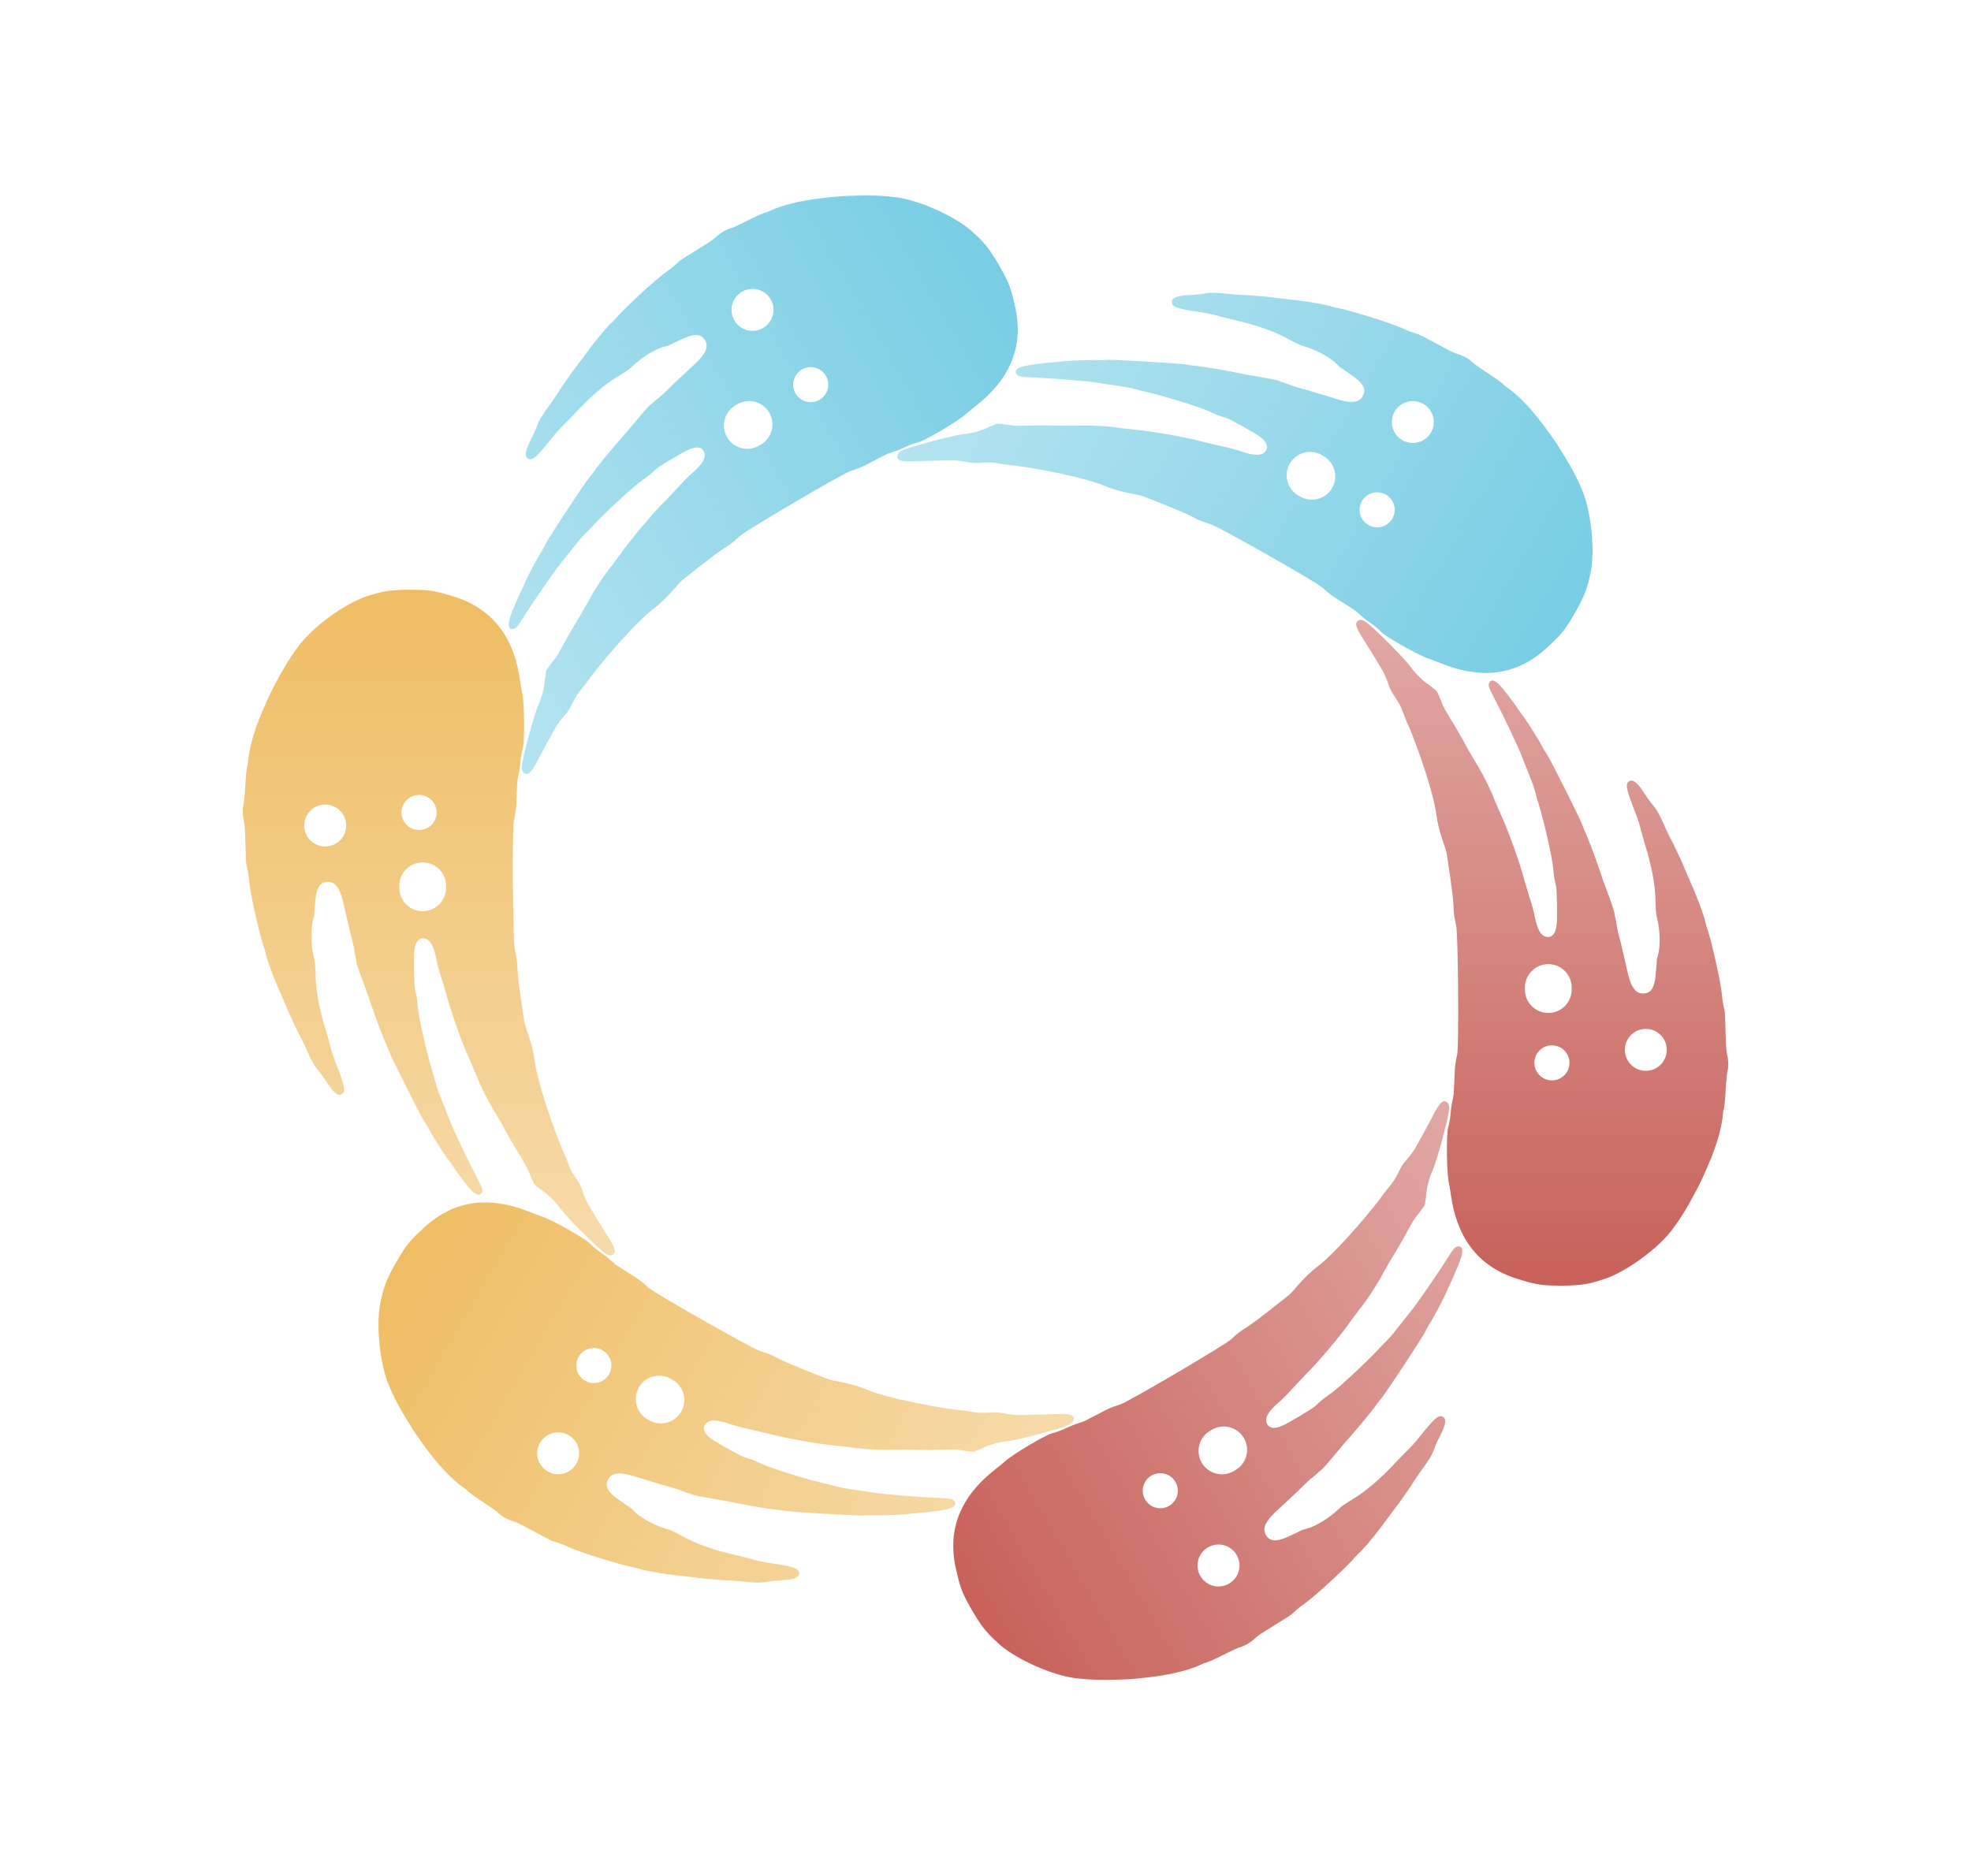
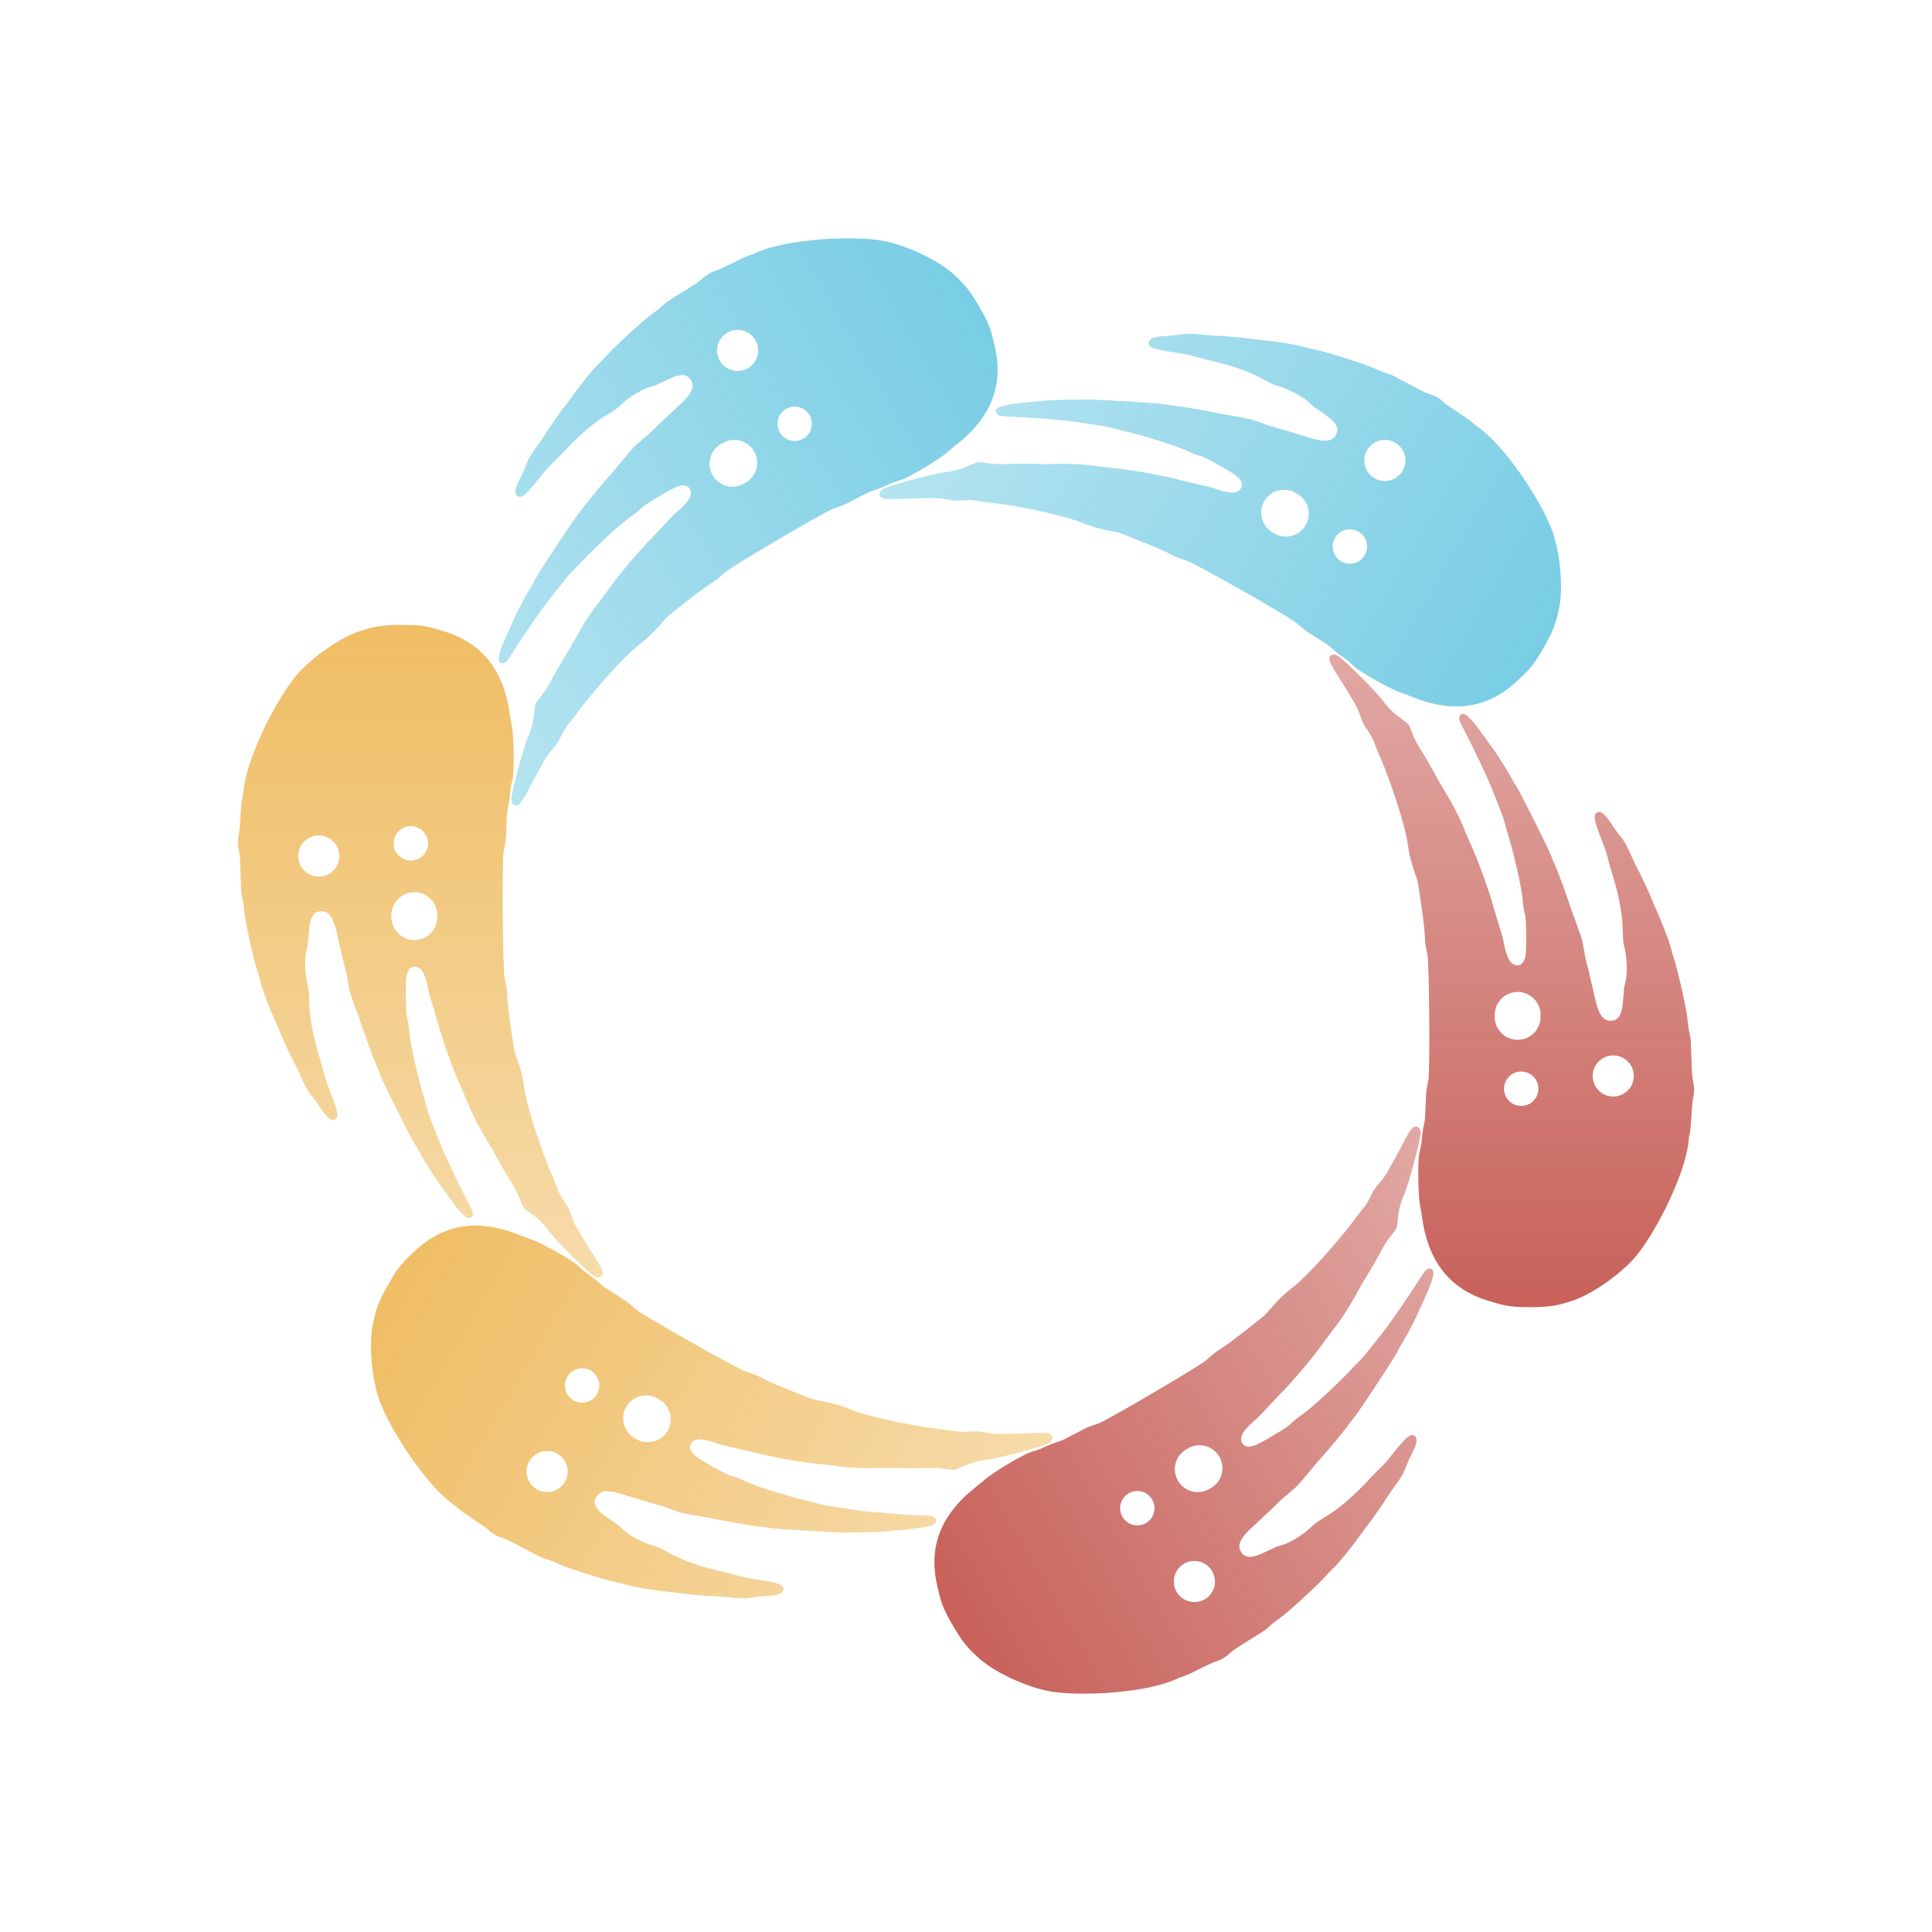
- <svg xmlns="http://www.w3.org/2000/svg" viewBox="0 0 4304 4096" preserveAspectRatio="xMidYMid meet">
+ <svg xmlns="http://www.w3.org/2000/svg" viewBox="0 -104 4304 4304" preserveAspectRatio="xMidYMid meet">
  <defs>
    <linearGradient id="grad-red" x1="0" y1="0" x2="0" y2="1">
      <stop offset="0" stop-color="#c8615a" />
      <stop offset="1" stop-color="#c8615a" stop-opacity="0.55" />
    </linearGradient>
    <linearGradient id="grad-gold" x1="0" y1="0" x2="0" y2="1">
      <stop offset="0" stop-color="#efbd64" />
      <stop offset="1" stop-color="#efbd64" stop-opacity="0.55" />
    </linearGradient>
    <linearGradient id="grad-teal" x1="0" y1="0" x2="0" y2="1">
      <stop offset="0" stop-color="#78cde4" />
      <stop offset="1" stop-color="#78cde4" stop-opacity="0.55" />
    </linearGradient>
    <g id="g" transform="translate(0 4096) scale(1 -1)">
      <path d="M2964 2739 c-6 -6 -2 -16 18 -47 11 -17 26 -42 39 -64 2 -4 7 -15 10 -24 6 -17 7 -18 17 -33 8 -13 10 -15 18 -37 4 -10 8 -20 9 -21 26 -62 56 -154 61 -193 3 -23 8 -42 16 -65 3 -8 6 -17 7 -23 2 -13 5 -31 6 -40 1 -5 2 -14 3 -21 1 -7 2 -17 3 -22 1 -7 2 -18 3 -31 1 -22 1 -21 6 -45 4 -20 6 -260 2 -280 -5 -23 -5 -26 -6 -53 -1 -17 -1 -31 -2 -36 -4 -19 -5 -25 -6 -36 -1 -12 -2 -21 -6 -36 -4 -19 -3 -98 2 -120 1 -5 3 -16 4 -24 14 -101 64 -163 155 -188 35 -11 49 -12 93 -12 38 1 53 3 89 15 47 16 117 67 147 108 21 28 36 54 58 96 28 58 45 104 51 144 1 10 2 19 2 19 2 3 4 22 5 42 1 18 2 27 3 38 4 17 4 27 0 45 -2 12 -2 17 -3 49 -1 26 -1 38 -2 44 -4 18 -5 24 -6 36 -2 25 -20 105 -30 138 -2 5 -6 18 -8 28 -6 20 -20 56 -30 78 -3 7 -9 21 -13 30 -3 9 -15 34 -25 55 -11 20 -22 45 -26 54 -8 17 -12 23 -23 36 -4 5 -11 15 -16 23 -14 21 -23 28 -31 24 -9 -5 -8 -15 10 -61 8 -20 12 -32 16 -49 2 -6 5 -19 8 -28 15 -48 23 -92 23 -125 1 -25 1 -26 4 -38 5 -21 7 -51 3 -73 -1 -4 -3 -12 -4 -16 0 -5 -1 -17 -2 -26 -2 -34 -10 -48 -28 -48 -18 0 -28 16 -36 56 -2 10 -8 33 -12 52 -5 18 -10 38 -10 44 -1 6 -3 14 -4 19 0 5 -3 14 -5 20 -2 6 -11 31 -20 55 -13 39 -23 67 -36 99 -2 4 -7 15 -10 24 -8 20 -65 133 -76 152 -5 7 -12 19 -16 27 -21 35 -32 52 -43 66 -6 9 -15 22 -20 28 -27 38 -41 49 -48 37 -3 -6 -1 -11 10 -32 15 -28 53 -107 62 -131 20 -50 25 -63 28 -74 2 -7 5 -20 8 -28 12 -40 30 -117 32 -144 1 -12 2 -20 6 -36 2 -10 3 -72 1 -85 -2 -19 -11 -28 -23 -25 -12 3 -19 16 -25 45 -1 8 -6 26 -11 41 -5 16 -10 34 -12 40 -8 32 -35 108 -52 144 -3 7 -9 21 -13 30 -8 22 -25 55 -37 75 -6 9 -13 23 -18 30 -4 8 -17 31 -29 52 -24 39 -28 46 -32 58 -7 17 -8 19 -11 23 -3 2 -9 7 -14 11 -13 8 -30 24 -42 41 -15 20 -84 89 -98 98 -8 5 -14 5 -18 1z M 3329.9 1936.9 a 51.1 51.1 0 1 0 102.1 0 a 51.1 51.1 0 1 0 -102.1 0 z M 3548.1 1803.0 a 45.8 45.8 0 1 0 91.6 0 a 45.8 45.8 0 1 0 -91.6 0 z M 3350.6 1774.6 a 38.3 38.3 0 1 0 76.6 0 a 38.3 38.3 0 1 0 -76.6 0 z" fill-rule="evenodd" />
    </g>
  </defs>
  <use href="#g" fill="url(#grad-red)" transform="rotate(0 2152.0 2048.0)" />
  <use href="#g" fill="url(#grad-red)" transform="rotate(60 2152.0 2048.0)" />
  <use href="#g" fill="url(#grad-gold)" transform="rotate(120 2152.0 2048.0)" />
  <use href="#g" fill="url(#grad-gold)" transform="rotate(180 2152.0 2048.0)" />
  <use href="#g" fill="url(#grad-teal)" transform="rotate(240 2152.0 2048.0)" />
  <use href="#g" fill="url(#grad-teal)" transform="rotate(300 2152.0 2048.0)" />
</svg>
